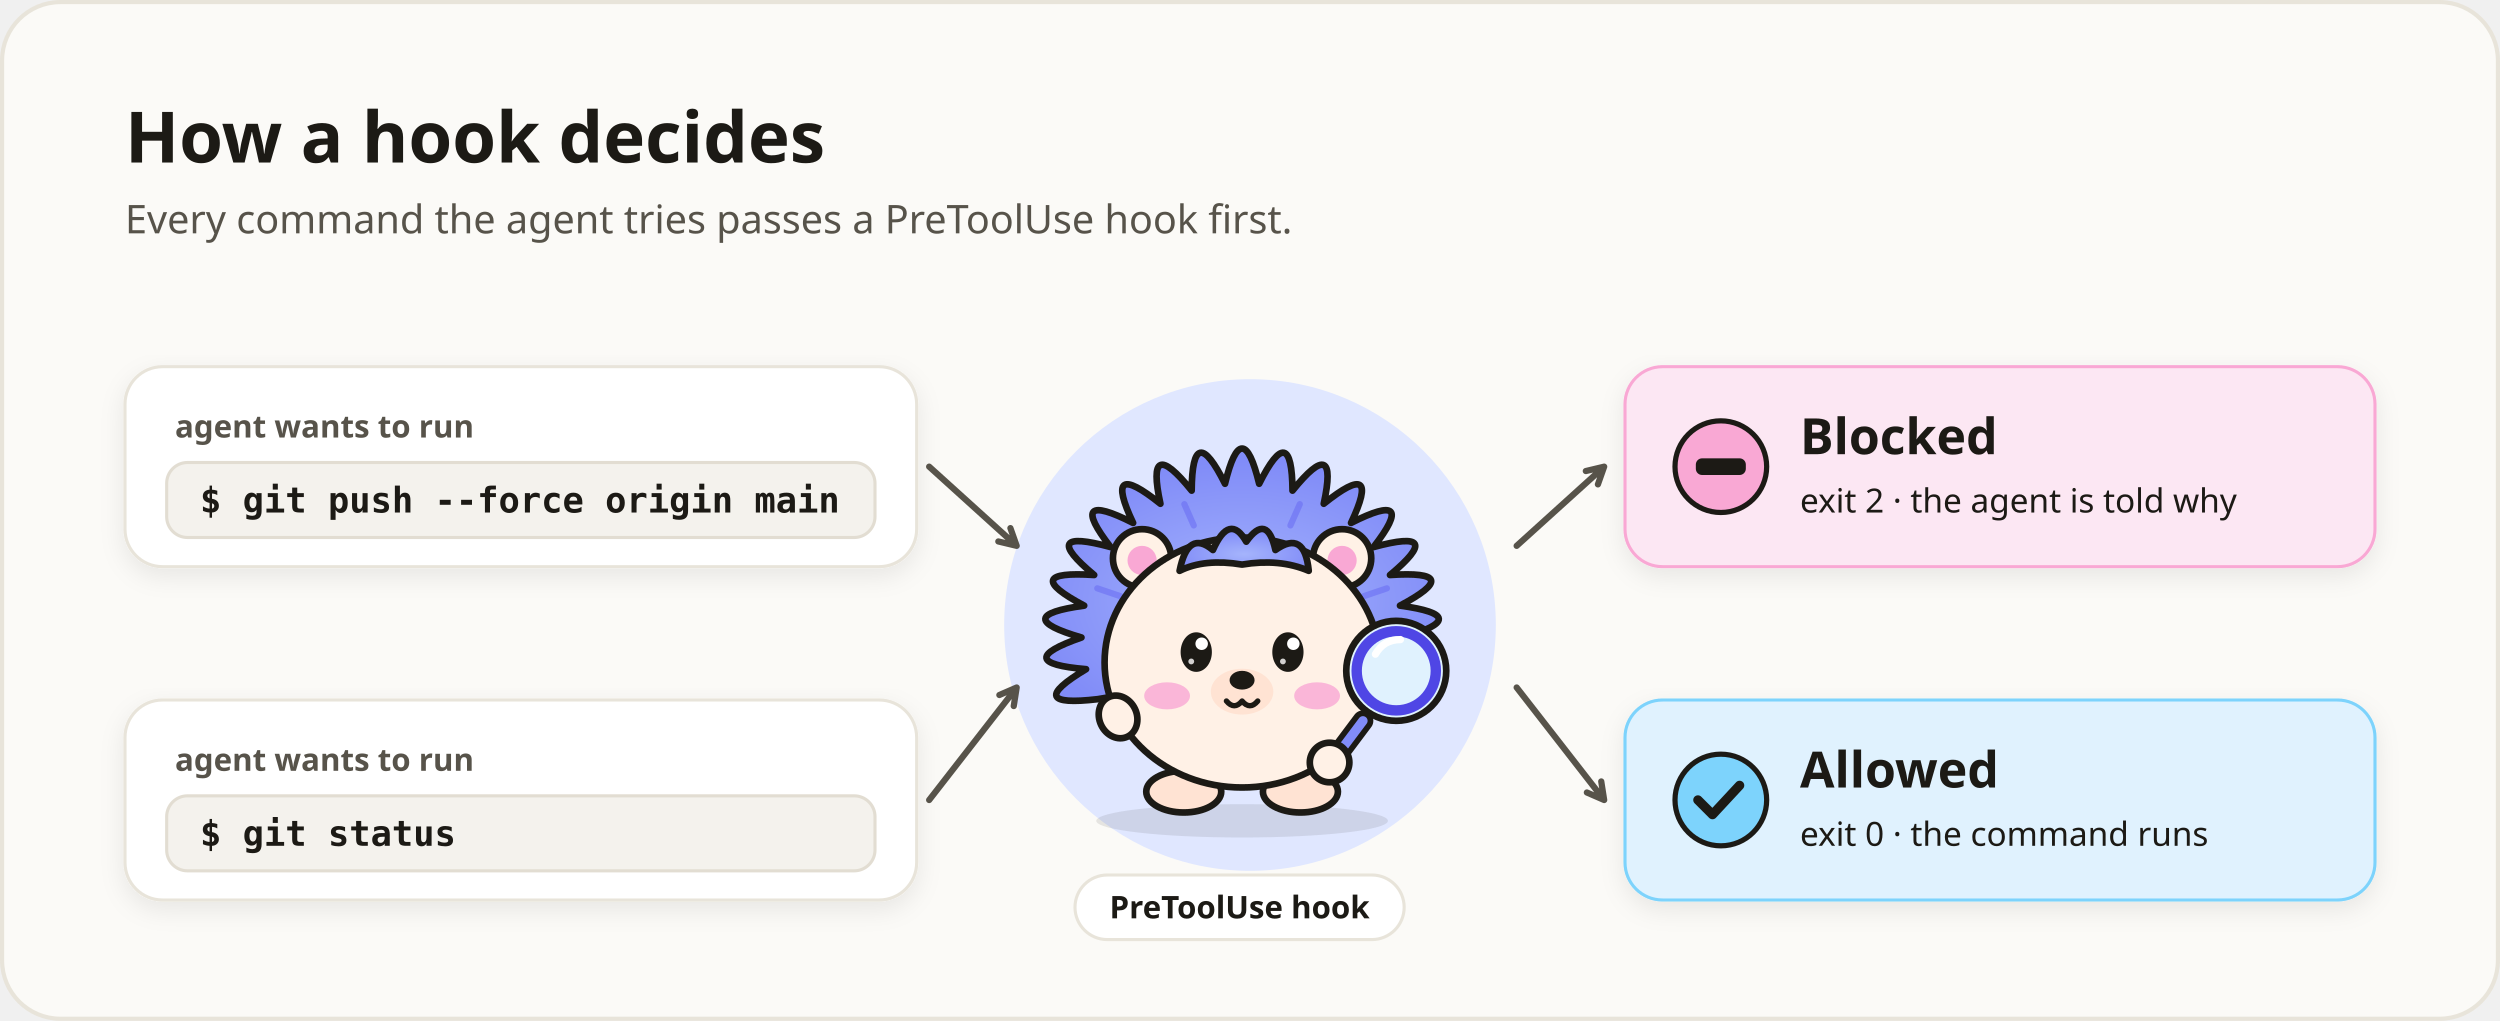
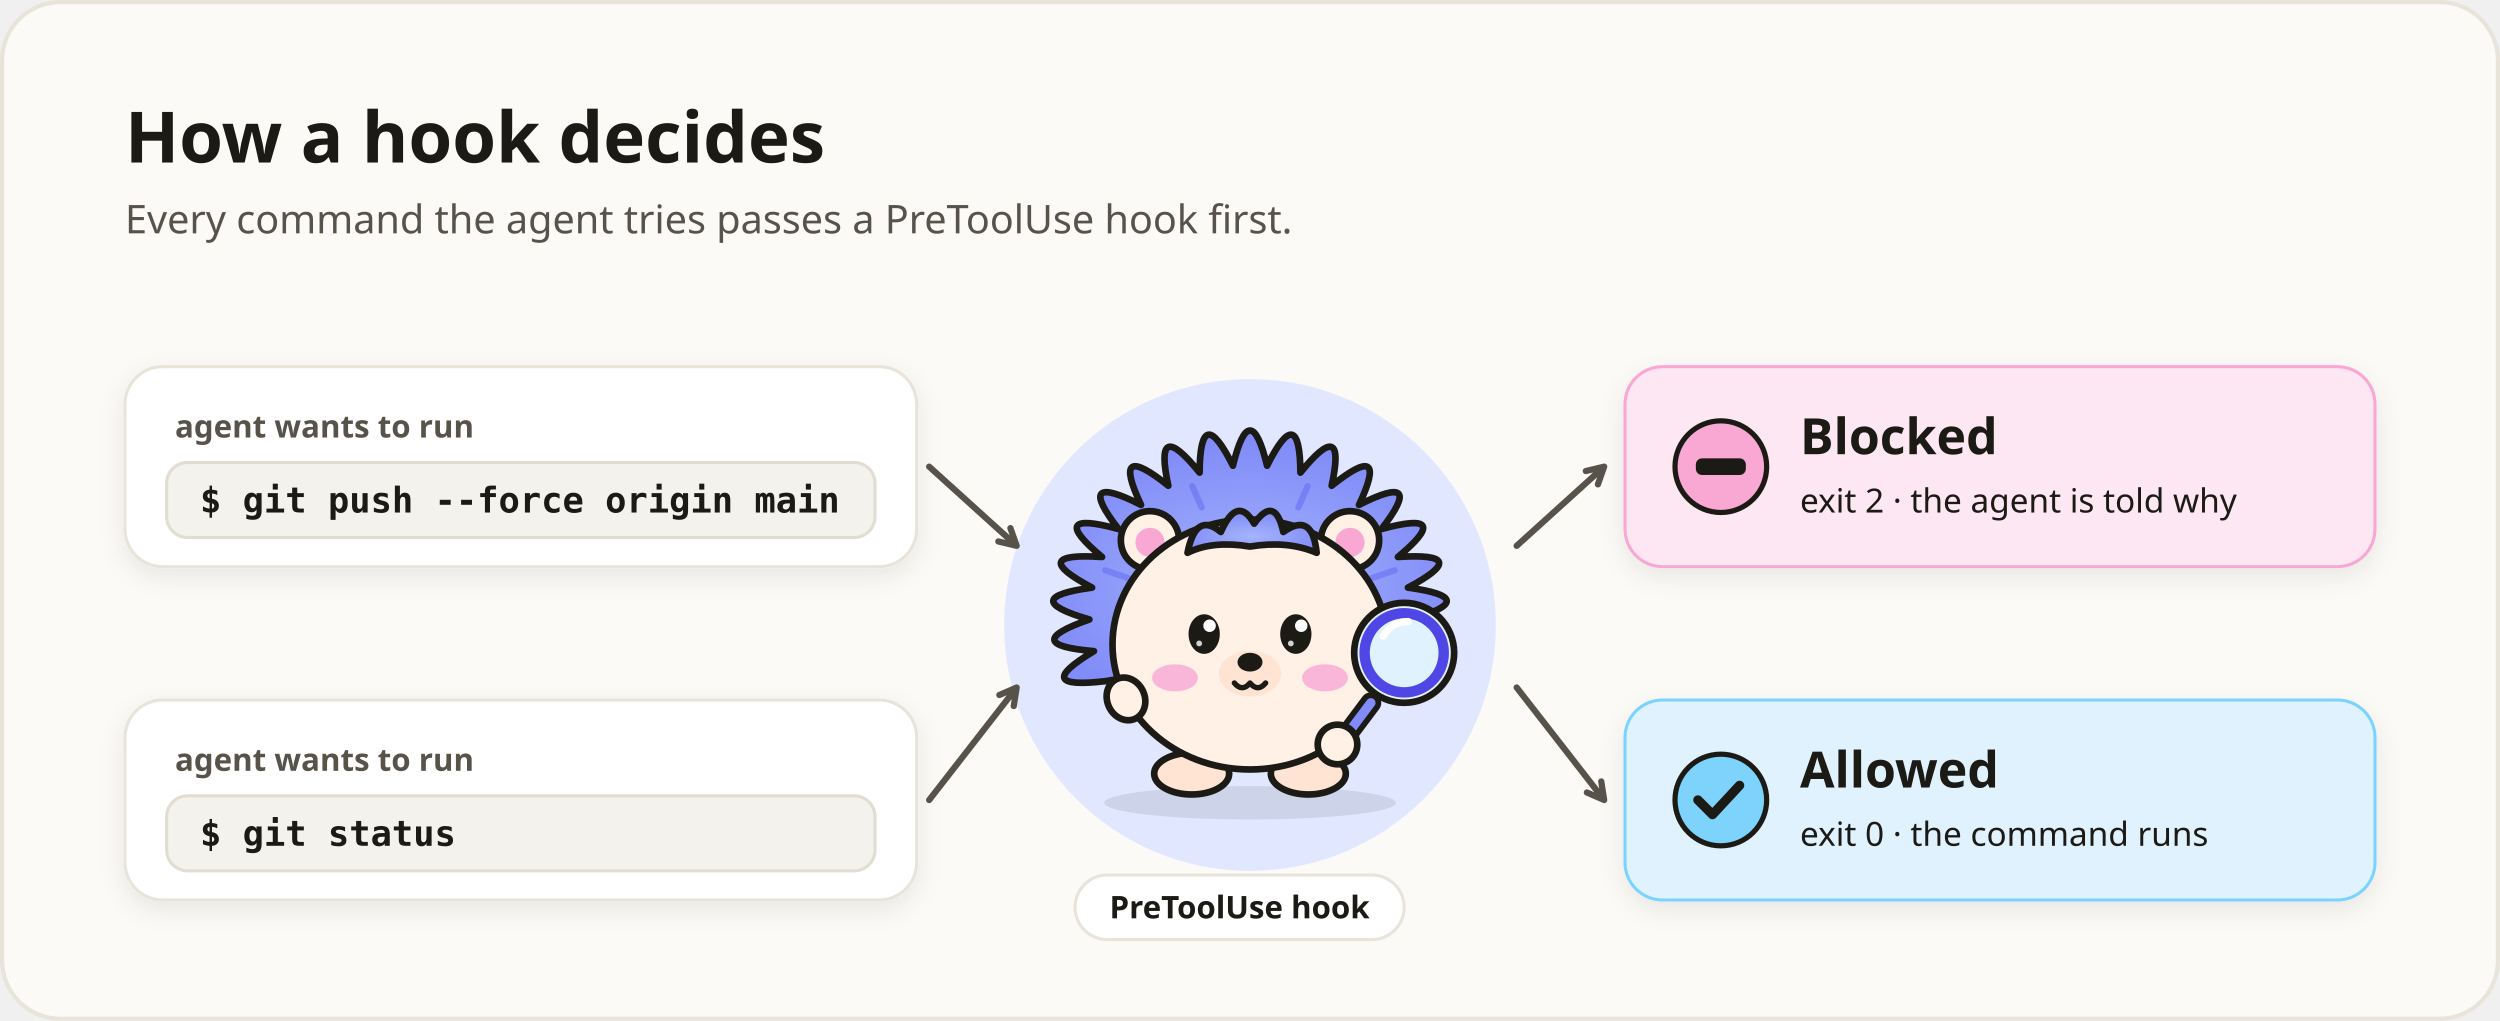
<svg xmlns="http://www.w3.org/2000/svg" viewBox="0 0 1200 490" role="img" aria-labelledby="t d">
  <defs>
    <style>.s{font-family:'Plus Jakarta Sans', system-ui, sans-serif}.m{font-family:ui-monospace, 'SF Mono', Menlo, Consolas, monospace;font-variant-ligatures:none}.eye,.mag,.ar,.blk,.alw,.minus,.chk,.band{transform-box:fill-box}.eye{transform-origin:50% 50%;animation:blink 4.6s ease-in-out infinite}@keyframes blink{0%,93%,96%,100%{transform:scaleY(1)}94%,95%{transform:scaleY(.1)}}.ring{opacity:0;animation:ring 7s ease-in-out infinite}@keyframes ring{0%,4.29%,25.71%,100%{opacity:0}8.57%,20%{opacity:1}}.band{opacity:0;animation:scan 7s ease-in-out infinite}@keyframes scan{0%,5.71%{opacity:0;transform:translateX(-90px)}7.86%,16.43%{opacity:1}18.57%,100%{opacity:0;transform:translateX(340px)}}.hl{opacity:0;animation:hl 7s ease-in-out infinite}@keyframes hl{0%,12.86%,20.71%,100%{opacity:0}16.43%{opacity:1}}.a1{animation:a1 7s ease-in-out infinite}@keyframes a1{0%,12.86%,20.71%,100%{transform:translate(0,0)}16.43%{transform:translate(2.2px,2.0px)}}.a2{animation:a2 7s ease-in-out infinite}@keyframes a2{0%,12.86%,20.71%,100%{transform:translate(0,0)}16.43%{transform:translate(2.2px,-2.0px)}}.a3{animation:a3 7s ease-in-out infinite}@keyframes a3{0%,12.86%,20.71%,100%{transform:translate(0,0)}16.43%{transform:translate(1.8px,-2.4px)}}.a4{animation:a4 7s ease-in-out infinite}@keyframes a4{0%,12.86%,20.71%,100%{transform:translate(0,0)}16.43%{transform:translate(1.8px,2.4px)}}.a2,.a2 .hl{animation-delay:.6s}.a3,.a3 .hl{animation-delay:2.9s}.a4,.a4 .hl{animation-delay:3.5s}.b2 .ring,.b2 .band{animation-delay:2.9s}.mag{transform-origin:2px 68px;animation:tilt 7s ease-in-out infinite}@keyframes tilt{0%,14.29%,32.86%,55.71%,74.29%,100%{transform:rotate(0deg)}19.29%,27.14%{transform:rotate(-7deg)}60.71%,68.57%{transform:rotate(6deg)}}.blk,.alw{transform-origin:50% 50%;animation:pop 7s ease-in-out infinite}@keyframes pop{0%,24.29%,35.71%,100%{transform:scale(1)}29.29%{transform:scale(1.03)}}.glow{opacity:0;animation:glow 7s ease-in-out infinite}@keyframes glow{0%,24.29%,40%,100%{opacity:0}29.29%,32.86%{opacity:.75}}.alw,.alw .glow{animation-delay:2.9s}.minus{transform-origin:50% 50%;animation:shake 7s ease-in-out infinite}@keyframes shake{0%,29.29%,36.43%,100%{transform:translateX(0) rotate(0deg)}30.71%{transform:translateX(-4px) rotate(-4deg)}32.14%{transform:translateX(4px) rotate(4deg)}33.57%{transform:translateX(-3px) rotate(-3deg)}35%{transform:translateX(2px) rotate(2deg)}}.chk{transform-origin:50% 50%;animation:chk 7s ease-in-out 2.9s infinite}@keyframes chk{0%,29.29%,36.43%,100%{transform:scale(1)}31.71%{transform:scale(1.18)}34.29%{transform:scale(.96)}}.glint{animation:glint 4.6s ease-in-out infinite}@keyframes glint{0%,93%,96%,100%{opacity:1}93.6%,95.4%{opacity:0}}@media (prefers-reduced-motion: reduce){*,*::before,*::after{animation:none !important}}</style>
    <filter id="sh" x="-10%" y="-10%" width="120%" height="140%">
      <feDropShadow dx="0" dy="4" stdDeviation="6" flood-color="#1c1a15" flood-opacity="0.08" />
    </filter>
    <filter id="gl" x="-20%" y="-60%" width="140%" height="220%">
      <feGaussianBlur stdDeviation="10" />
    </filter>
    <linearGradient id="sg" x1="0" x2="1" y1="0" y2="0">
      <stop offset="0" stop-color="#818cf8" stop-opacity="0" />
      <stop offset=".5" stop-color="#818cf8" stop-opacity=".38" />
      <stop offset="1" stop-color="#818cf8" stop-opacity="0" />
    </linearGradient>
    <clipPath id="p1">
      <rect x="80" y="222" width="340" height="36" rx="10" />
    </clipPath>
    <clipPath id="p2">
      <rect x="80" y="382" width="340" height="36" rx="10" />
    </clipPath>
  </defs>
  <clipPath id="cc">
    <rect x="1" y="1" width="1198" height="488" rx="28" />
  </clipPath>
  <rect x="1" y="1" width="1198" height="488" rx="28" fill="#fbfaf7" stroke="#e8e4da" stroke-width="2" />
  <text class="s" x="60" y="78" font-size="34" font-weight="800" fill="#1c1a15">How a hook decides</text>
  <text class="s" x="60" y="112" font-size="19" font-weight="500" fill="#57534a">Every command the agent tries passes a PreToolUse hook first.</text>
  <g class="b1">
    <rect x="60" y="176" width="380" height="96" rx="18" fill="#ffffff" stroke="#e8e4da" stroke-width="1.5" filter="url(#sh)" />
    <text class="s" x="84" y="210" font-size="15" font-weight="600" fill="#57534a">agent wants to run</text>
    <rect x="80" y="222" width="340" height="36" rx="10" fill="#f4f2ed" stroke="#e2ddd2" stroke-width="1.5" />
    <g clip-path="url(#p1)">
      <rect class="band" x="80" y="222" width="90" height="36" fill="url(#sg)" />
    </g>
    <text class="m" x="96" y="246" font-size="17" font-weight="600" fill="#1c1a15">$ git push --force origin main</text>
    <rect class="ring" x="60" y="176" width="380" height="96" rx="18" fill="none" stroke="#818cf8" stroke-width="2.5" />
  </g>
  <g class="b2">
    <rect x="60" y="336" width="380" height="96" rx="18" fill="#ffffff" stroke="#e8e4da" stroke-width="1.5" filter="url(#sh)" />
    <text class="s" x="84" y="370" font-size="15" font-weight="600" fill="#57534a">agent wants to run</text>
    <rect x="80" y="382" width="340" height="36" rx="10" fill="#f4f2ed" stroke="#e2ddd2" stroke-width="1.5" />
    <g clip-path="url(#p2)">
      <rect class="band" x="80" y="382" width="90" height="36" fill="url(#sg)" />
    </g>
    <text class="m" x="96" y="406" font-size="17" font-weight="600" fill="#1c1a15">$ git status</text>
    <rect class="ring" x="60" y="336" width="380" height="96" rx="18" fill="none" stroke="#818cf8" stroke-width="2.5" />
  </g>
  <circle cx="600" cy="300" r="118" fill="#e0e7ff" opacity="1" />
-   <g transform="translate(486.2 194) scale(1.0)">
+   <g transform="translate(490 185.35) scale(1.0)">
    <defs>
      <radialGradient id="mg" cx="50%" cy="60%" r="55%">
        <stop offset="0" stop-color="#a5b4fc" />
        <stop offset="1" stop-color="#818cf8" />
      </radialGradient>
    </defs>
    <ellipse cx="110" cy="200" rx="70" ry="8" fill="#1c1a15" opacity="0.10" />
    <path d="M110,130L40.7,141.6Q3.9,145.9 35.1,127.2Q-1.8,124.1 32.9,112Q-2.4,101.7 34.2,96.7Q2,79.6 39,82Q11.3,58.9 46.9,68.6Q25.1,40.5 57.7,57Q42.7,25.3 70.8,47.8Q63.4,13.8 85.8,41.5Q86.1,6.8 101.8,38.2Q110,4.4 118.2,38.2Q133.9,6.8 134.2,41.5Q156.6,13.8 149.2,47.8Q177.3,25.3 162.3,57Q194.9,40.5 173.1,68.6Q208.7,58.9 181,82Q218,79.6 185.8,96.7Q222.4,101.7 187.1,112Q221.8,124.1 184.9,127.2Q216.1,145.9 179.3,141.6Z" fill="url(#mg)" stroke="#1c1a15" stroke-width="3.2" stroke-linejoin="round" stroke-linecap="round" />
    <path d="M51.7,92.2L40.5,88.4" stroke="#6366f1" stroke-width="3" stroke-linecap="round" opacity=".5" />
    <path d="M65.4,71.7L56.8,64.1" stroke="#6366f1" stroke-width="3" stroke-linecap="round" opacity=".5" />
    <path d="M86.8,58.2L82.3,48" stroke="#6366f1" stroke-width="3" stroke-linecap="round" opacity=".5" />
    <path d="M133.2,58.2L137.7,48" stroke="#6366f1" stroke-width="3" stroke-linecap="round" opacity=".5" />
    <path d="M154.6,71.7L163.2,64.1" stroke="#6366f1" stroke-width="3" stroke-linecap="round" opacity=".5" />
    <path d="M168.3,92.2L179.5,88.4" stroke="#6366f1" stroke-width="3" stroke-linecap="round" opacity=".5" />
    <circle cx="62" cy="74" r="14" fill="#fff1e6" stroke="#1c1a15" stroke-width="3.2" stroke-linejoin="round" stroke-linecap="round" />
    <circle cx="62" cy="75" r="7" fill="#f9a8d4" />
    <circle cx="158" cy="74" r="14" fill="#fff1e6" stroke="#1c1a15" stroke-width="3.2" stroke-linejoin="round" stroke-linecap="round" />
    <circle cx="158" cy="75" r="7" fill="#f9a8d4" />
    <ellipse cx="82" cy="186" rx="18" ry="10" fill="#ffe3d3" stroke="#1c1a15" stroke-width="3.2" stroke-linejoin="round" stroke-linecap="round" />
    <ellipse cx="138" cy="186" rx="18" ry="10" fill="#ffe3d3" stroke="#1c1a15" stroke-width="3.2" stroke-linejoin="round" stroke-linecap="round" />
    <ellipse cx="110" cy="124" rx="66" ry="60" fill="#fff1e6" stroke="#1c1a15" stroke-width="3.2" stroke-linejoin="round" stroke-linecap="round" />
    <path d="M80,80Q84,60 96,70Q104,52 112,66Q122,52 126,70Q140,60 142,80Q128,74 110,77Q92,74 80,80Z" fill="url(#mg)" stroke="#1c1a15" stroke-width="3.2" stroke-linejoin="round" stroke-linecap="round" />
    <ellipse cx="74" cy="140" rx="11" ry="6.5" fill="#f9a8d4" opacity=".8" />
    <ellipse cx="146" cy="140" rx="11" ry="6.5" fill="#f9a8d4" opacity=".8" />
    <g class="eye">
      <ellipse cx="88" cy="119" rx="7.5" ry="9.5" fill="#1c1a15" />
      <g class="glint">
        <circle cx="90.6" cy="115" r="3" fill="#ffffff" />
        <circle cx="85.6" cy="123.5" r="1.4" fill="#ffffff" opacity=".8" />
      </g>
    </g>
    <g class="eye">
      <ellipse cx="132" cy="119" rx="7.5" ry="9.5" fill="#1c1a15" />
      <g class="glint">
        <circle cx="134.6" cy="115" r="3" fill="#ffffff" />
        <circle cx="129.6" cy="123.5" r="1.4" fill="#ffffff" opacity=".8" />
      </g>
    </g>
    <ellipse cx="110" cy="138" rx="15" ry="11" fill="#ffe3d3" />
    <ellipse cx="110" cy="132.5" rx="6" ry="4.5" fill="#1c1a15" />
    <path d="M102.5,142.5q3.75,4.5 7.5,0q3.75,4.5 7.5,0" fill="none" stroke="#1c1a15" stroke-width="2.6" stroke-linecap="round" stroke-linejoin="round" />
    <ellipse cx="50" cy="152" rx="9" ry="10.5" fill="#fff1e6" stroke="#1c1a15" stroke-width="3.2" stroke-linejoin="round" stroke-linecap="round" transform="rotate(-25 46 150)" />
    <g class="mag">
      <path d="M168,152L150,176" stroke="#1c1a15" stroke-width="10" stroke-linecap="round" />
      <path d="M168,152L150,176" stroke="#818cf8" stroke-width="4.5" stroke-linecap="round" />
      <circle cx="184" cy="128" r="24" fill="#e0f2fe" stroke="#1c1a15" stroke-width="3.2" />
      <circle cx="184" cy="128" r="19" fill="none" stroke="#4f46e5" stroke-width="5" />
      <path d="M174,120q4,-7 12,-7" fill="none" stroke="#ffffff" stroke-width="3.5" stroke-linecap="round" />
    </g>
    <circle cx="152" cy="172" r="9.5" fill="#fff1e6" stroke="#1c1a15" stroke-width="3.2" stroke-linejoin="round" stroke-linecap="round" />
  </g>
  <rect x="516" y="420" width="158" height="31" rx="15.5" fill="#ffffff" stroke="#e8e4da" stroke-width="1.5" />
  <text class="s" x="595" y="440.8" font-size="15" font-weight="600" fill="#1c1a15" text-anchor="middle">PreToolUse hook</text>
  <g class="ar a1">
    <path d="M446,224L488,262M479.2,259.9L488,262L485,253.5" fill="none" stroke="#57534a" stroke-width="3" stroke-linecap="round" stroke-linejoin="round" />
    <path class="hl" d="M446,224L488,262M479.2,259.9L488,262L485,253.5" fill="none" stroke="#4f46e5" stroke-width="3" stroke-linecap="round" stroke-linejoin="round" />
  </g>
  <g class="ar a3">
    <path d="M446,384L488,330M486.6,338.9L488,330L479.7,333.6" fill="none" stroke="#57534a" stroke-width="3" stroke-linecap="round" stroke-linejoin="round" />
    <path class="hl" d="M446,384L488,330M486.6,338.9L488,330L479.7,333.6" fill="none" stroke="#4f46e5" stroke-width="3" stroke-linecap="round" stroke-linejoin="round" />
  </g>
  <g class="ar a2">
    <path d="M728,262L770,224M767,232.5L770,224L761.2,226.1" fill="none" stroke="#57534a" stroke-width="3" stroke-linecap="round" stroke-linejoin="round" />
    <path class="hl" d="M728,262L770,224M767,232.5L770,224L761.2,226.1" fill="none" stroke="#4f46e5" stroke-width="3" stroke-linecap="round" stroke-linejoin="round" />
  </g>
  <g class="ar a4">
    <path d="M728,330L770,384M761.7,380.4L770,384L768.6,375.1" fill="none" stroke="#57534a" stroke-width="3" stroke-linecap="round" stroke-linejoin="round" />
    <path class="hl" d="M728,330L770,384M761.7,380.4L770,384L768.6,375.1" fill="none" stroke="#4f46e5" stroke-width="3" stroke-linecap="round" stroke-linejoin="round" />
  </g>
  <g class="blk">
    <rect class="glow" x="780" y="176" width="360" height="96" rx="18" fill="#f9a8d4" filter="url(#gl)" />
    <rect x="780" y="176" width="360" height="96" rx="18" fill="#fce7f3" stroke="#f9a8d4" stroke-width="1.5" filter="url(#sh)" />
    <g class="minus">
      <circle cx="826" cy="224" r="22" fill="#f9a8d4" stroke="#1c1a15" stroke-width="2.5" />
      <rect x="814" y="220" width="24" height="8" rx="3" fill="#1c1a15" />
    </g>
    <text class="s" x="864" y="218" font-size="24" font-weight="800" fill="#1c1a15">Blocked</text>
    <text class="s" x="864" y="246" font-size="16" font-weight="500" fill="#1c1a15">exit 2 · the agent is told why</text>
  </g>
  <g class="alw">
    <rect class="glow" x="780" y="336" width="360" height="96" rx="18" fill="#7dd3fc" filter="url(#gl)" />
    <rect x="780" y="336" width="360" height="96" rx="18" fill="#e0f2fe" stroke="#7dd3fc" stroke-width="1.5" filter="url(#sh)" />
    <g class="chk">
      <circle cx="826" cy="384" r="22" fill="#7dd3fc" stroke="#1c1a15" stroke-width="2.5" />
      <path d="M815,384l7,7l13,-14" fill="none" stroke="#1c1a15" stroke-width="4.5" stroke-linecap="round" stroke-linejoin="round" />
    </g>
    <text class="s" x="864" y="378" font-size="24" font-weight="800" fill="#1c1a15">Allowed</text>
    <text class="s" x="864" y="406" font-size="16" font-weight="500" fill="#1c1a15">exit 0 · the command runs</text>
  </g>
</svg>
